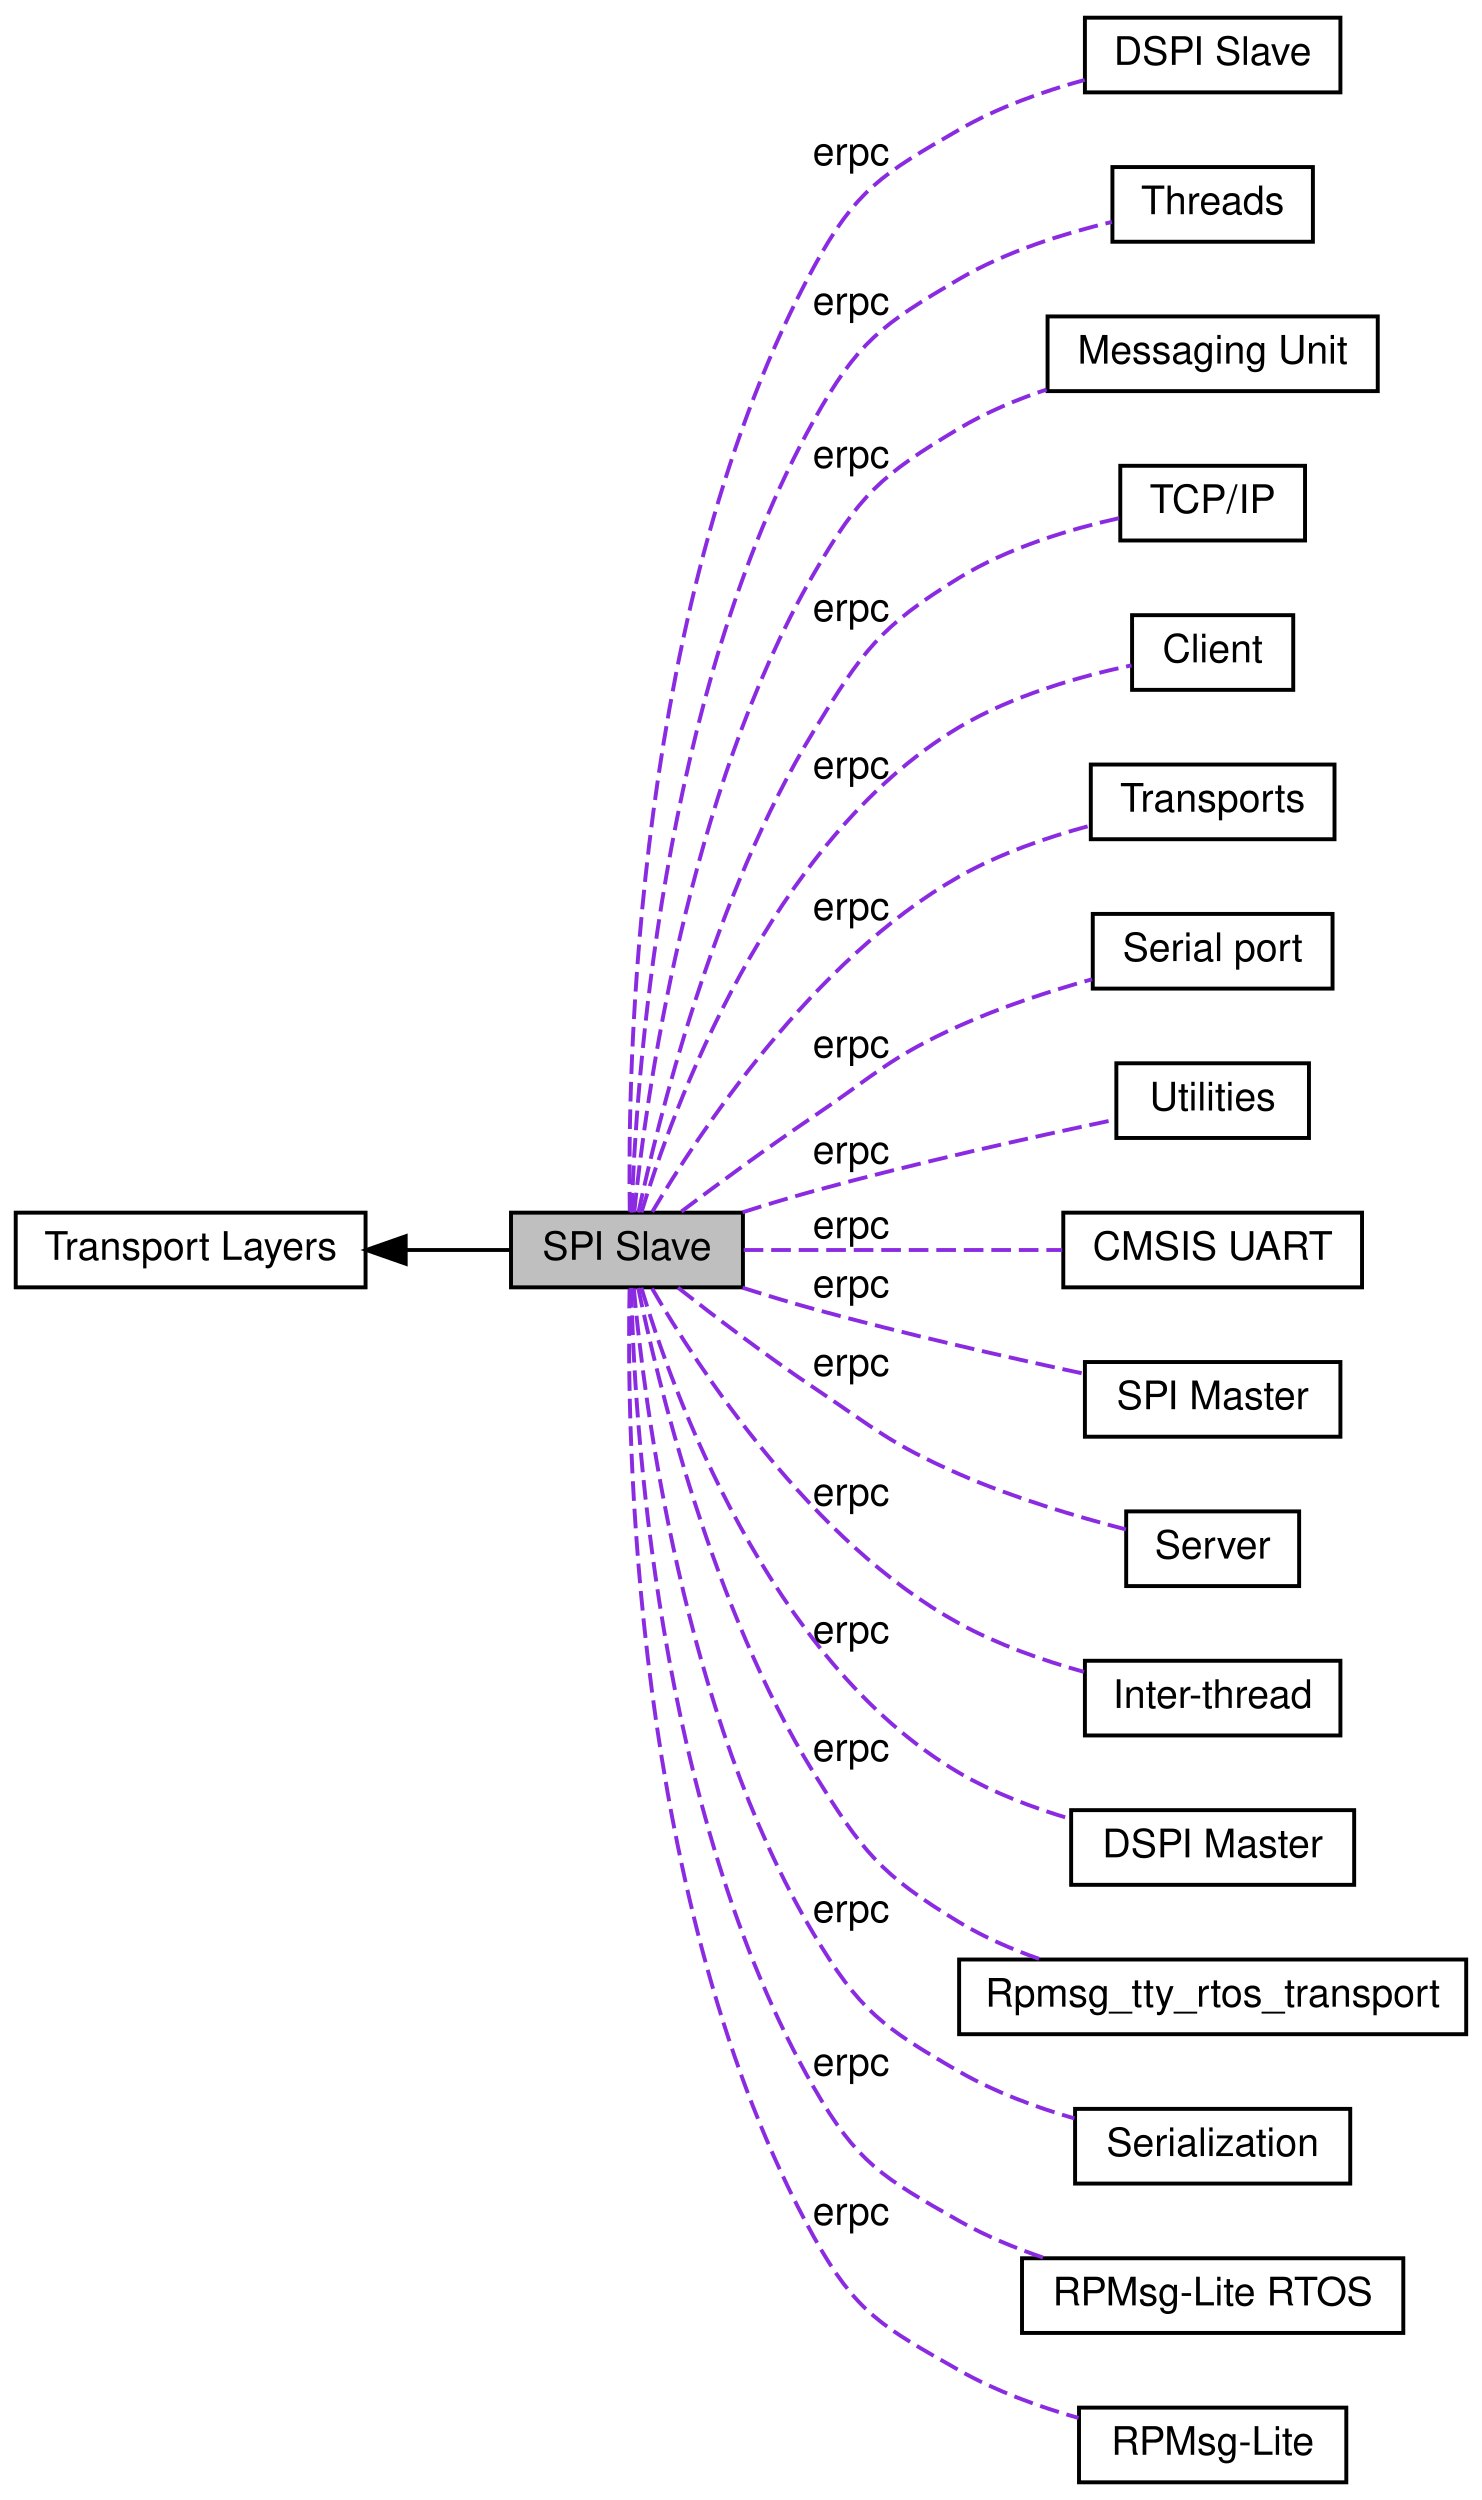
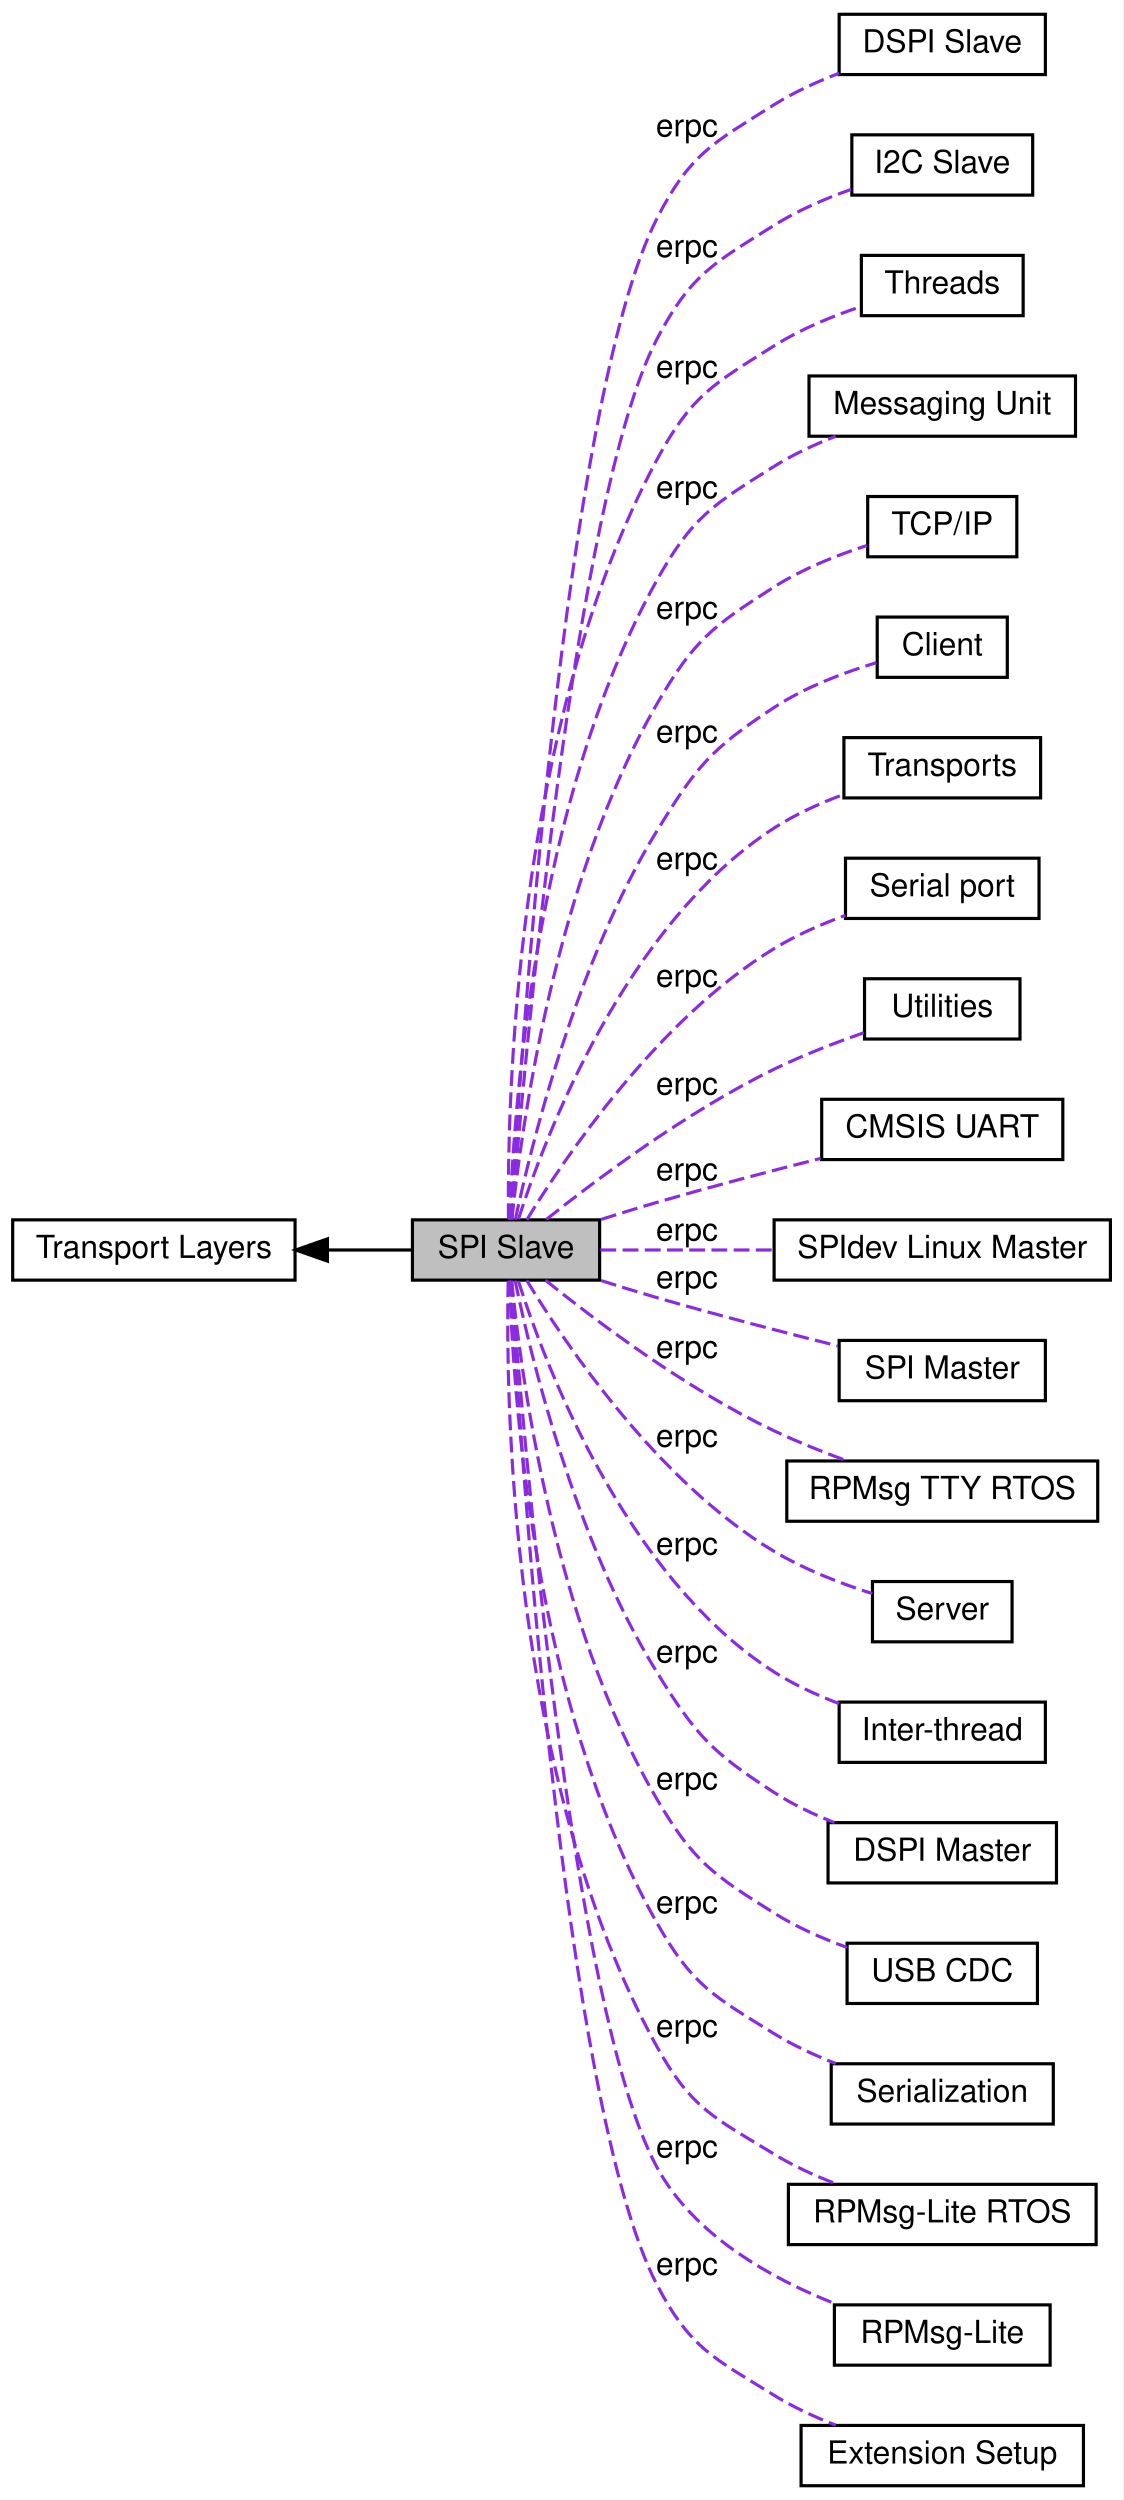
- <svg xmlns="http://www.w3.org/2000/svg" xmlns:xlink="http://www.w3.org/1999/xlink" width="377pt" height="636pt" viewBox="0.00 0.00 377.00 636.00">
-   <g id="graph0" class="graph" transform="scale(1 1) rotate(0) translate(4 632)">
-     <polygon fill="white" stroke="none" points="-4,4 -4,-632 373,-632 373,4 -4,4" />
+ <svg xmlns="http://www.w3.org/2000/svg" xmlns:xlink="http://www.w3.org/1999/xlink" width="354pt" height="788pt" viewBox="0.00 0.00 354.00 788.00">
+   <g id="graph0" class="graph" transform="scale(1 1) rotate(0) translate(4 784)">
+     <polygon fill="white" stroke="none" points="-4,4 -4,-784 350,-784 350,4 -4,4" />
    <g id="node1" class="node">
      <g id="a_node1">
        <a xlink:href="group__transports.html" target="_top" xlink:title="Transport layer classes. ">
-           <polygon fill="white" stroke="black" points="0,-304.5 0,-323.5 89,-323.5 89,-304.5 0,-304.5" />
-           <text text-anchor="middle" x="44.5" y="-311.5" font-family="Helvetica,sans-Serif" font-size="10.00">Transport Layers</text>
-         </a>
-       </g>
-     </g>
-     <g id="node10" class="node">
-       <polygon fill="#bfbfbf" stroke="black" points="126,-304.5 126,-323.5 185,-323.5 185,-304.5 126,-304.5" />
-       <text text-anchor="middle" x="155.5" y="-311.5" font-family="Helvetica,sans-Serif" font-size="10.00">SPI Slave</text>
+           <polygon fill="white" stroke="black" points="0,-380.5 0,-399.5 89,-399.5 89,-380.5 0,-380.5" />
+           <text text-anchor="middle" x="44.5" y="-387.5" font-family="Helvetica,sans-Serif" font-size="10.00">Transport Layers</text>
+         </a>
+       </g>
+     </g>
+     <g id="node11" class="node">
+       <polygon fill="#bfbfbf" stroke="black" points="126,-380.5 126,-399.5 185,-399.5 185,-380.5 126,-380.5" />
+       <text text-anchor="middle" x="155.5" y="-387.5" font-family="Helvetica,sans-Serif" font-size="10.00">SPI Slave</text>
    </g>
    <g id="edge1" class="edge">
-       <path fill="none" stroke="black" d="M99.43,-314C108.541,-314 117.673,-314 125.808,-314" />
-       <polygon fill="black" stroke="black" points="99.207,-310.5 89.206,-314 99.206,-317.5 99.207,-310.5" />
+       <path fill="none" stroke="black" d="M99.43,-390C108.541,-390 117.673,-390 125.808,-390" />
+       <polygon fill="black" stroke="black" points="99.207,-386.5 89.206,-390 99.206,-393.5 99.207,-386.5" />
    </g>
    <g id="node2" class="node">
      <g id="a_node2">
-         <a xlink:href="group__dspi__slave__transport.html" target="_top" xlink:title="Kinetis SDK DSPI slave driver transport. ">
-           <polygon fill="white" stroke="black" points="272,-608.5 272,-627.5 337,-627.5 337,-608.5 272,-608.5" />
-           <text text-anchor="middle" x="304.5" y="-615.5" font-family="Helvetica,sans-Serif" font-size="10.00">DSPI Slave</text>
+         <a xlink:href="group__dspi__slave__transport.html" target="_top" xlink:title="MCUXpressoSDK DSPI slave driver transport. ">
+           <polygon fill="white" stroke="black" points="260.5,-760.5 260.5,-779.5 325.5,-779.5 325.5,-760.5 260.5,-760.5" />
+           <text text-anchor="middle" x="293" y="-767.5" font-family="Helvetica,sans-Serif" font-size="10.00">DSPI Slave</text>
        </a>
      </g>
    </g>
    <g id="node3" class="node">
      <g id="a_node3">
-         <a xlink:href="group__port__threads.html" target="_top" xlink:title="Threading model. ">
-           <polygon fill="white" stroke="black" points="279,-570.5 279,-589.5 330,-589.5 330,-570.5 279,-570.5" />
-           <text text-anchor="middle" x="304.5" y="-577.5" font-family="Helvetica,sans-Serif" font-size="10.00">Threads</text>
+         <a xlink:href="group__i2c__slave__transport.html" target="_top" xlink:title="MCUXpressoSDK I2C slave driver transport. ">
+           <polygon fill="white" stroke="black" points="264.5,-722.5 264.5,-741.5 321.5,-741.5 321.5,-722.5 264.5,-722.5" />
+           <text text-anchor="middle" x="293" y="-729.5" font-family="Helvetica,sans-Serif" font-size="10.00">I2C Slave</text>
        </a>
      </g>
    </g>
    <g id="node4" class="node">
      <g id="a_node4">
-         <a xlink:href="group__mu__transport.html" target="_top" xlink:title="Messaging Unit transport. ">
-           <polygon fill="white" stroke="black" points="262.5,-532.5 262.5,-551.5 346.5,-551.5 346.5,-532.5 262.5,-532.5" />
-           <text text-anchor="middle" x="304.5" y="-539.5" font-family="Helvetica,sans-Serif" font-size="10.00">Messaging Unit</text>
+         <a xlink:href="group__port__threads.html" target="_top" xlink:title="Threading model. ">
+           <polygon fill="white" stroke="black" points="267.5,-684.5 267.5,-703.5 318.5,-703.5 318.5,-684.5 267.5,-684.5" />
+           <text text-anchor="middle" x="293" y="-691.5" font-family="Helvetica,sans-Serif" font-size="10.00">Threads</text>
        </a>
      </g>
    </g>
    <g id="node5" class="node">
      <g id="a_node5">
-         <a xlink:href="group__tcp__transport.html" target="_top" xlink:title="Simple TCP/IP transport. ">
-           <polygon fill="white" stroke="black" points="281,-494.5 281,-513.5 328,-513.5 328,-494.5 281,-494.5" />
-           <text text-anchor="middle" x="304.5" y="-501.5" font-family="Helvetica,sans-Serif" font-size="10.00">TCP/IP</text>
+         <a xlink:href="group__mu__transport.html" target="_top" xlink:title="Messaging Unit transport. ">
+           <polygon fill="white" stroke="black" points="251,-646.5 251,-665.5 335,-665.5 335,-646.5 251,-646.5" />
+           <text text-anchor="middle" x="293" y="-653.5" font-family="Helvetica,sans-Serif" font-size="10.00">Messaging Unit</text>
        </a>
      </g>
    </g>
    <g id="node6" class="node">
      <g id="a_node6">
-         <a xlink:href="group__infra__client.html" target="_top" xlink:title="Client classes. ">
-           <polygon fill="white" stroke="black" points="284,-456.5 284,-475.5 325,-475.5 325,-456.5 284,-456.5" />
-           <text text-anchor="middle" x="304.5" y="-463.5" font-family="Helvetica,sans-Serif" font-size="10.00">Client</text>
+         <a xlink:href="group__tcp__transport.html" target="_top" xlink:title="Simple TCP/IP transport. ">
+           <polygon fill="white" stroke="black" points="269.5,-608.5 269.5,-627.5 316.5,-627.5 316.5,-608.5 269.5,-608.5" />
+           <text text-anchor="middle" x="293" y="-615.5" font-family="Helvetica,sans-Serif" font-size="10.00">TCP/IP</text>
        </a>
      </g>
    </g>
    <g id="node7" class="node">
      <g id="a_node7">
-         <a xlink:href="group__infra__transport.html" target="_top" xlink:title="Superclasses for building transports. ">
-           <polygon fill="white" stroke="black" points="273.5,-418.5 273.5,-437.5 335.5,-437.5 335.5,-418.5 273.5,-418.5" />
-           <text text-anchor="middle" x="304.5" y="-425.5" font-family="Helvetica,sans-Serif" font-size="10.00">Transports</text>
+         <a xlink:href="group__infra__client.html" target="_top" xlink:title="Client classes. ">
+           <polygon fill="white" stroke="black" points="272.5,-570.5 272.5,-589.5 313.5,-589.5 313.5,-570.5 272.5,-570.5" />
+           <text text-anchor="middle" x="293" y="-577.5" font-family="Helvetica,sans-Serif" font-size="10.00">Client</text>
        </a>
      </g>
    </g>
    <g id="node8" class="node">
      <g id="a_node8">
-         <a xlink:href="group__serial__transport.html" target="_top" xlink:title="POSIX and Win32 serial port transport. ">
-           <polygon fill="white" stroke="black" points="274,-380.5 274,-399.5 335,-399.5 335,-380.5 274,-380.5" />
-           <text text-anchor="middle" x="304.5" y="-387.5" font-family="Helvetica,sans-Serif" font-size="10.00">Serial port</text>
+         <a xlink:href="group__infra__transport.html" target="_top" xlink:title="Superclasses for building transports. ">
+           <polygon fill="white" stroke="black" points="262,-532.5 262,-551.5 324,-551.5 324,-532.5 262,-532.5" />
+           <text text-anchor="middle" x="293" y="-539.5" font-family="Helvetica,sans-Serif" font-size="10.00">Transports</text>
        </a>
      </g>
    </g>
    <g id="node9" class="node">
      <g id="a_node9">
+         <a xlink:href="group__serial__transport.html" target="_top" xlink:title="POSIX and Win32 serial port transport. ">
+           <polygon fill="white" stroke="black" points="262.5,-494.5 262.5,-513.5 323.5,-513.5 323.5,-494.5 262.5,-494.5" />
+           <text text-anchor="middle" x="293" y="-501.5" font-family="Helvetica,sans-Serif" font-size="10.00">Serial port</text>
+         </a>
+       </g>
+     </g>
+     <g id="node10" class="node">
+       <g id="a_node10">
        <a xlink:href="group__infra__utility.html" target="_top" xlink:title="Utility code used by the infrastructure. ">
-           <polygon fill="white" stroke="black" points="280,-342.5 280,-361.5 329,-361.5 329,-342.5 280,-342.5" />
-           <text text-anchor="middle" x="304.5" y="-349.5" font-family="Helvetica,sans-Serif" font-size="10.00">Utilities</text>
-         </a>
-       </g>
-     </g>
-     <g id="edge9" class="edge">
-       <path fill="none" stroke="blueviolet" stroke-dasharray="5,2" d="M156.22,-323.78C155.632,-358.734 157.195,-479.861 203,-564 213.823,-583.881 220.403,-587.671 240,-599 249.763,-604.644 261.357,-608.751 271.949,-611.671" />
-       <text text-anchor="middle" x="212.5" y="-590" font-family="Helvetica,sans-Serif" font-size="10.00">erpc</text>
-     </g>
-     <g id="edge7" class="edge">
-       <path fill="none" stroke="blueviolet" stroke-dasharray="5,2" d="M156.691,-323.511C157.694,-354.542 163.952,-454.864 203,-525 214.161,-545.046 220.218,-549.377 240,-561 251.906,-567.995 266.602,-572.607 278.858,-575.533" />
-       <text text-anchor="middle" x="212.5" y="-552" font-family="Helvetica,sans-Serif" font-size="10.00">erpc</text>
+           <polygon fill="white" stroke="black" points="268.5,-456.5 268.5,-475.5 317.5,-475.5 317.5,-456.5 268.5,-456.5" />
+           <text text-anchor="middle" x="293" y="-463.5" font-family="Helvetica,sans-Serif" font-size="10.00">Utilities</text>
+         </a>
+       </g>
+     </g>
+     <g id="edge10" class="edge">
+       <path fill="none" stroke="blueviolet" stroke-dasharray="5,2" d="M157.044,-399.66C159.854,-447.327 173.731,-657.467 203,-715 213.403,-735.45 220.573,-738.793 240,-751 246.266,-754.938 253.468,-758.225 260.474,-760.898" />
+       <text text-anchor="middle" x="212.5" y="-741" font-family="Helvetica,sans-Serif" font-size="10.00">erpc</text>
    </g>
    <g id="edge11" class="edge">
-       <path fill="none" stroke="blueviolet" stroke-dasharray="5,2" d="M157.352,-323.606C160.114,-350.814 170.612,-430.047 203,-486 214.651,-506.127 220.03,-511.082 240,-523 246.818,-527.069 254.574,-530.325 262.267,-532.91" />
-       <text text-anchor="middle" x="212.5" y="-513" font-family="Helvetica,sans-Serif" font-size="10.00">erpc</text>
+       <path fill="none" stroke="blueviolet" stroke-dasharray="5,2" d="M157.251,-399.684C160.802,-443.915 176.843,-626.74 203,-677 213.592,-697.353 220.573,-700.793 240,-713 247.406,-717.653 256.117,-721.399 264.27,-724.295" />
+       <text text-anchor="middle" x="212.5" y="-703" font-family="Helvetica,sans-Serif" font-size="10.00">erpc</text>
+     </g>
+     <g id="edge8" class="edge">
+       <path fill="none" stroke="blueviolet" stroke-dasharray="5,2" d="M156.271,-399.719C155.857,-434.459 157.932,-554.883 203,-639 213.836,-659.224 220.573,-662.793 240,-675 248.382,-680.267 258.437,-684.372 267.462,-687.396" />
+       <text text-anchor="middle" x="212.5" y="-665" font-family="Helvetica,sans-Serif" font-size="10.00">erpc</text>
+     </g>
+     <g id="edge13" class="edge">
+       <path fill="none" stroke="blueviolet" stroke-dasharray="5,2" d="M156.691,-399.511C157.694,-430.542 163.952,-530.864 203,-601 214.161,-621.046 220.573,-624.793 240,-637 245.941,-640.733 252.722,-643.882 259.381,-646.477" />
+       <text text-anchor="middle" x="212.5" y="-627" font-family="Helvetica,sans-Serif" font-size="10.00">erpc</text>
+     </g>
+     <g id="edge20" class="edge">
+       <path fill="none" stroke="blueviolet" stroke-dasharray="5,2" d="M157.352,-399.606C160.114,-426.814 170.612,-506.047 203,-562 214.651,-582.127 220.394,-586.492 240,-599 248.913,-604.686 259.768,-608.994 269.249,-612.058" />
+       <text text-anchor="middle" x="212.5" y="-589" font-family="Helvetica,sans-Serif" font-size="10.00">erpc</text>
+     </g>
+     <g id="edge2" class="edge">
+       <path fill="none" stroke="blueviolet" stroke-dasharray="5,2" d="M158.416,-399.553C163.245,-422.15 177.393,-480.13 203,-522 215.466,-542.383 220.028,-547.886 240,-561 249.802,-567.436 262.071,-572.053 272.23,-575.123" />
+       <text text-anchor="middle" x="212.5" y="-550" font-family="Helvetica,sans-Serif" font-size="10.00">erpc</text>
+     </g>
+     <g id="edge4" class="edge">
+       <path fill="none" stroke="blueviolet" stroke-dasharray="5,2" d="M159.416,-399.746C167.515,-424.957 192.854,-492.479 240,-523 246.616,-527.283 254.329,-530.772 261.757,-533.535" />
+       <text text-anchor="middle" x="212.5" y="-510" font-family="Helvetica,sans-Serif" font-size="10.00">erpc</text>
    </g>
    <g id="edge17" class="edge">
-       <path fill="none" stroke="blueviolet" stroke-dasharray="5,2" d="M158.416,-323.553C163.245,-346.15 177.393,-404.13 203,-446 215.466,-466.383 219.646,-472.487 240,-485 252.45,-492.654 268.175,-497.39 280.862,-500.219" />
-       <text text-anchor="middle" x="212.5" y="-474" font-family="Helvetica,sans-Serif" font-size="10.00">erpc</text>
-     </g>
-     <g id="edge2" class="edge">
-       <path fill="none" stroke="blueviolet" stroke-dasharray="5,2" d="M159.18,-323.574C166.854,-348.97 191.538,-418.078 240,-447 253.537,-455.079 270.771,-459.953 283.869,-462.738" />
-       <text text-anchor="middle" x="212.5" y="-434" font-family="Helvetica,sans-Serif" font-size="10.00">erpc</text>
-     </g>
-     <g id="edge4" class="edge">
-       <path fill="none" stroke="blueviolet" stroke-dasharray="5,2" d="M161.945,-323.704C173.516,-343.342 202.585,-387.729 240,-409 250.204,-414.801 262.357,-418.996 273.287,-421.943" />
-       <text text-anchor="middle" x="212.5" y="-398" font-family="Helvetica,sans-Serif" font-size="10.00">erpc</text>
-     </g>
-     <g id="edge15" class="edge">
-       <path fill="none" stroke="blueviolet" stroke-dasharray="5,2" d="M169.342,-323.791C178.576,-330.733 191.395,-340.167 203,-348 219.049,-358.833 222.347,-363.044 240,-371 250.701,-375.823 262.955,-379.819 273.826,-382.881" />
-       <text text-anchor="middle" x="212.5" y="-363" font-family="Helvetica,sans-Serif" font-size="10.00">erpc</text>
+       <path fill="none" stroke="blueviolet" stroke-dasharray="5,2" d="M162.052,-399.522C173.821,-418.824 203.236,-462.624 240,-485 246.897,-489.198 254.866,-492.686 262.462,-495.479" />
+       <text text-anchor="middle" x="212.5" y="-473" font-family="Helvetica,sans-Serif" font-size="10.00">erpc</text>
    </g>
    <g id="edge5" class="edge">
-       <path fill="none" stroke="blueviolet" stroke-dasharray="5,2" d="M184.908,-323.597C190.857,-325.484 197.111,-327.38 203,-329 229.059,-336.17 259.342,-342.884 279.8,-347.185" />
-       <text text-anchor="middle" x="212.5" y="-336" font-family="Helvetica,sans-Serif" font-size="10.00">erpc</text>
-     </g>
-     <g id="node11" class="node">
-       <g id="a_node11">
-         <a xlink:href="group__uart__transport.html" target="_top" xlink:title="CMSIS UART driver transport. ">
-           <polygon fill="white" stroke="black" points="266.5,-304.5 266.5,-323.5 342.5,-323.5 342.5,-304.5 266.5,-304.5" />
-           <text text-anchor="middle" x="304.5" y="-311.5" font-family="Helvetica,sans-Serif" font-size="10.00">CMSIS UART</text>
-         </a>
-       </g>
-     </g>
-     <g id="edge18" class="edge">
-       <path fill="none" stroke="blueviolet" stroke-dasharray="5,2" d="M185.192,-314C208.337,-314 241.066,-314 266.236,-314" />
-       <text text-anchor="middle" x="212.5" y="-317" font-family="Helvetica,sans-Serif" font-size="10.00">erpc</text>
+       <path fill="none" stroke="blueviolet" stroke-dasharray="5,2" d="M168.262,-399.682C183.835,-412.1 212.543,-433.627 240,-447 248.987,-451.377 259.254,-455.333 268.278,-458.489" />
+       <text text-anchor="middle" x="212.5" y="-439" font-family="Helvetica,sans-Serif" font-size="10.00">erpc</text>
    </g>
    <g id="node12" class="node">
      <g id="a_node12">
-         <a xlink:href="group__spi__master__transport.html" target="_top" xlink:title="Kinetis SDK SPI master driver transport. ">
-           <polygon fill="white" stroke="black" points="272,-266.5 272,-285.5 337,-285.5 337,-266.5 272,-266.5" />
-           <text text-anchor="middle" x="304.5" y="-273.5" font-family="Helvetica,sans-Serif" font-size="10.00">SPI Master</text>
-         </a>
-       </g>
-     </g>
-     <g id="edge16" class="edge">
-       <path fill="none" stroke="blueviolet" stroke-dasharray="5,2" d="M184.908,-304.403C190.857,-302.516 197.111,-300.62 203,-299 225.78,-292.732 251.788,-286.813 271.639,-282.549" />
-       <text text-anchor="middle" x="212.5" y="-302" font-family="Helvetica,sans-Serif" font-size="10.00">erpc</text>
+         <a xlink:href="group__uart__transport.html" target="_top" xlink:title="CMSIS UART driver transport. ">
+           <polygon fill="white" stroke="black" points="255,-418.5 255,-437.5 331,-437.5 331,-418.5 255,-418.5" />
+           <text text-anchor="middle" x="293" y="-425.5" font-family="Helvetica,sans-Serif" font-size="10.00">CMSIS UART</text>
+         </a>
+       </g>
+     </g>
+     <g id="edge21" class="edge">
+       <path fill="none" stroke="blueviolet" stroke-dasharray="5,2" d="M185.44,-399.628C191.237,-401.474 197.298,-403.345 203,-405 219.859,-409.893 238.662,-414.828 254.626,-418.865" />
+       <text text-anchor="middle" x="212.5" y="-412" font-family="Helvetica,sans-Serif" font-size="10.00">erpc</text>
    </g>
    <g id="node13" class="node">
      <g id="a_node13">
-         <a xlink:href="group__infra__server.html" target="_top" xlink:title="Server classes. ">
-           <polygon fill="white" stroke="black" points="282.5,-228.5 282.5,-247.5 326.5,-247.5 326.5,-228.5 282.5,-228.5" />
-           <text text-anchor="middle" x="304.5" y="-235.5" font-family="Helvetica,sans-Serif" font-size="10.00">Server</text>
-         </a>
-       </g>
-     </g>
-     <g id="edge6" class="edge">
-       <path fill="none" stroke="blueviolet" stroke-dasharray="5,2" d="M168.475,-304.418C177.714,-297.166 190.916,-287.105 203,-279 218.889,-268.343 222.481,-264.689 240,-257 253.698,-250.988 269.859,-246.182 282.449,-242.908" />
-       <text text-anchor="middle" x="212.5" y="-282" font-family="Helvetica,sans-Serif" font-size="10.00">erpc</text>
+         <a xlink:href="group__spidev__master__transport.html" target="_top" xlink:title="SPIdev Linux transport. ">
+           <polygon fill="white" stroke="black" points="240,-380.5 240,-399.5 346,-399.5 346,-380.5 240,-380.5" />
+           <text text-anchor="middle" x="293" y="-387.5" font-family="Helvetica,sans-Serif" font-size="10.00">SPIdev Linux Master</text>
+         </a>
+       </g>
+     </g>
+     <g id="edge19" class="edge">
+       <path fill="none" stroke="blueviolet" stroke-dasharray="5,2" d="M185.236,-390C201.084,-390 221.252,-390 239.782,-390" />
+       <text text-anchor="middle" x="212.5" y="-393" font-family="Helvetica,sans-Serif" font-size="10.00">erpc</text>
    </g>
    <g id="node14" class="node">
      <g id="a_node14">
-         <a xlink:href="group__itbp__transport.html" target="_top" xlink:title="Simple inter-thread communications transport. ">
-           <polygon fill="white" stroke="black" points="272,-190.5 272,-209.5 337,-209.5 337,-190.5 272,-190.5" />
-           <text text-anchor="middle" x="304.5" y="-197.5" font-family="Helvetica,sans-Serif" font-size="10.00">Inter-thread</text>
-         </a>
-       </g>
-     </g>
-     <g id="edge10" class="edge">
-       <path fill="none" stroke="blueviolet" stroke-dasharray="5,2" d="M161.893,-304.203C173.368,-284.393 202.269,-239.705 240,-219 249.785,-213.63 261.272,-209.602 271.766,-206.669" />
-       <text text-anchor="middle" x="212.5" y="-249" font-family="Helvetica,sans-Serif" font-size="10.00">erpc</text>
+         <a xlink:href="group__spi__master__transport.html" target="_top" xlink:title="MCUXpressoSDK SPI master driver transport. ">
+           <polygon fill="white" stroke="black" points="260.5,-342.5 260.5,-361.5 325.5,-361.5 325.5,-342.5 260.5,-342.5" />
+           <text text-anchor="middle" x="293" y="-349.5" font-family="Helvetica,sans-Serif" font-size="10.00">SPI Master</text>
+         </a>
+       </g>
+     </g>
+     <g id="edge18" class="edge">
+       <path fill="none" stroke="blueviolet" stroke-dasharray="5,2" d="M185.44,-380.372C191.237,-378.526 197.298,-376.655 203,-375 221.852,-369.529 243.134,-364.005 260.159,-359.743" />
+       <text text-anchor="middle" x="212.5" y="-378" font-family="Helvetica,sans-Serif" font-size="10.00">erpc</text>
    </g>
    <g id="node15" class="node">
      <g id="a_node15">
-         <a xlink:href="group__dspi__master__transport.html" target="_top" xlink:title="Kinetis SDK DSPI master driver transport. ">
-           <polygon fill="white" stroke="black" points="268.5,-152.5 268.5,-171.5 340.5,-171.5 340.5,-152.5 268.5,-152.5" />
-           <text text-anchor="middle" x="304.5" y="-159.5" font-family="Helvetica,sans-Serif" font-size="10.00">DSPI Master</text>
-         </a>
-       </g>
-     </g>
-     <g id="edge8" class="edge">
-       <path fill="none" stroke="blueviolet" stroke-dasharray="5,2" d="M159.158,-304.39C166.779,-278.903 191.341,-209.589 240,-181 248.632,-175.928 258.73,-172.11 268.302,-169.278" />
-       <text text-anchor="middle" x="212.5" y="-214" font-family="Helvetica,sans-Serif" font-size="10.00">erpc</text>
+         <a xlink:href="group__rpmsg__tty__rtos__transport.html" target="_top" xlink:title="RPMsg TTY RTOS transport. ">
+           <polygon fill="white" stroke="black" points="244,-304.5 244,-323.5 342,-323.5 342,-304.5 244,-304.5" />
+           <text text-anchor="middle" x="293" y="-311.5" font-family="Helvetica,sans-Serif" font-size="10.00">RPMsg TTY RTOS</text>
+         </a>
+       </g>
+     </g>
+     <g id="edge16" class="edge">
+       <path fill="none" stroke="blueviolet" stroke-dasharray="5,2" d="M167.955,-380.449C183.422,-367.975 212.254,-346.177 240,-333 247.293,-329.536 255.399,-326.3 262.998,-323.515" />
+       <text text-anchor="middle" x="212.5" y="-356" font-family="Helvetica,sans-Serif" font-size="10.00">erpc</text>
    </g>
    <g id="node16" class="node">
      <g id="a_node16">
-         <a xlink:href="group__rpmsg__tty__rtos__transport.html" target="_top" xlink:title="Rpmsg_tty_rtos_transport">
-           <polygon fill="white" stroke="black" points="240,-114.5 240,-133.5 369,-133.5 369,-114.5 240,-114.5" />
-           <text text-anchor="middle" x="304.5" y="-121.5" font-family="Helvetica,sans-Serif" font-size="10.00">Rpmsg_tty_rtos_transport</text>
-         </a>
-       </g>
-     </g>
-     <g id="edge14" class="edge">
-       <path fill="none" stroke="blueviolet" stroke-dasharray="5,2" d="M158.363,-304.352C163.078,-281.534 176.997,-223.015 203,-181 215.405,-160.956 219.839,-155.215 240,-143 246.299,-139.184 253.417,-136.088 260.551,-133.591" />
-       <text text-anchor="middle" x="212.5" y="-184" font-family="Helvetica,sans-Serif" font-size="10.00">erpc</text>
+         <a xlink:href="group__infra__server.html" target="_top" xlink:title="Server classes. ">
+           <polygon fill="white" stroke="black" points="271,-266.5 271,-285.5 315,-285.5 315,-266.5 271,-266.5" />
+           <text text-anchor="middle" x="293" y="-273.5" font-family="Helvetica,sans-Serif" font-size="10.00">Server</text>
+         </a>
+       </g>
+     </g>
+     <g id="edge6" class="edge">
+       <path fill="none" stroke="blueviolet" stroke-dasharray="5,2" d="M162.025,-380.433C173.743,-361.048 203.07,-317.102 240,-295 249.567,-289.274 261.14,-284.836 270.938,-281.695" />
+       <text text-anchor="middle" x="212.5" y="-328" font-family="Helvetica,sans-Serif" font-size="10.00">erpc</text>
    </g>
    <g id="node17" class="node">
      <g id="a_node17">
-         <a xlink:href="group__infra__codec.html" target="_top" xlink:title="Classes used for message serialization. ">
-           <polygon fill="white" stroke="black" points="269.5,-76.5 269.5,-95.5 339.5,-95.5 339.5,-76.5 269.5,-76.5" />
-           <text text-anchor="middle" x="304.5" y="-83.5" font-family="Helvetica,sans-Serif" font-size="10.00">Serialization</text>
-         </a>
-       </g>
-     </g>
-     <g id="edge3" class="edge">
-       <path fill="none" stroke="blueviolet" stroke-dasharray="5,2" d="M157.245,-304.236C159.728,-276.591 169.56,-196.148 203,-140 214.583,-120.552 220.403,-116.329 240,-105 248.966,-99.817 259.476,-95.929 269.337,-93.068" />
-       <text text-anchor="middle" x="212.5" y="-143" font-family="Helvetica,sans-Serif" font-size="10.00">erpc</text>
+         <a xlink:href="group__itbp__transport.html" target="_top" xlink:title="Simple inter-thread communications transport. ">
+           <polygon fill="white" stroke="black" points="260.5,-228.5 260.5,-247.5 325.5,-247.5 325.5,-228.5 260.5,-228.5" />
+           <text text-anchor="middle" x="293" y="-235.5" font-family="Helvetica,sans-Serif" font-size="10.00">Inter-thread</text>
+         </a>
+       </g>
+     </g>
+     <g id="edge12" class="edge">
+       <path fill="none" stroke="blueviolet" stroke-dasharray="5,2" d="M159.393,-380.218C167.436,-354.92 192.651,-287.206 240,-257 246.239,-253.02 253.43,-249.715 260.435,-247.039" />
+       <text text-anchor="middle" x="212.5" y="-294" font-family="Helvetica,sans-Serif" font-size="10.00">erpc</text>
    </g>
    <g id="node18" class="node">
      <g id="a_node18">
-         <a xlink:href="group__rpmsg__lite__rtos__transport.html" target="_top" xlink:title="RPMsg-Lite zero copy transport using RTOS API. ">
-           <polygon fill="white" stroke="black" points="256,-38.5 256,-57.5 353,-57.5 353,-38.5 256,-38.5" />
-           <text text-anchor="middle" x="304.5" y="-45.5" font-family="Helvetica,sans-Serif" font-size="10.00">RPMsg-Lite RTOS</text>
-         </a>
-       </g>
-     </g>
-     <g id="edge12" class="edge">
-       <path fill="none" stroke="blueviolet" stroke-dasharray="5,2" d="M156.587,-304.353C157.271,-272.89 162.663,-171.241 203,-101 214.122,-81.633 220.585,-78.038 240,-67 246.702,-63.19 254.246,-60.072 261.732,-57.546" />
-       <text text-anchor="middle" x="212.5" y="-104" font-family="Helvetica,sans-Serif" font-size="10.00">erpc</text>
+         <a xlink:href="group__dspi__master__transport.html" target="_top" xlink:title="MCUXpressoSDK DSPI master driver transport. ">
+           <polygon fill="white" stroke="black" points="257,-190.5 257,-209.5 329,-209.5 329,-190.5 257,-190.5" />
+           <text text-anchor="middle" x="293" y="-197.5" font-family="Helvetica,sans-Serif" font-size="10.00">DSPI Master</text>
+         </a>
+       </g>
+     </g>
+     <g id="edge9" class="edge">
+       <path fill="none" stroke="blueviolet" stroke-dasharray="5,2" d="M158.363,-380.352C163.078,-357.534 176.997,-299.015 203,-257 215.405,-236.956 220.212,-231.81 240,-219 245.809,-215.239 252.464,-212.091 259.029,-209.508" />
+       <text text-anchor="middle" x="212.5" y="-260" font-family="Helvetica,sans-Serif" font-size="10.00">erpc</text>
    </g>
    <g id="node19" class="node">
      <g id="a_node19">
+         <a xlink:href="group___u_s_b___c_d_c__transport.html" target="_top" xlink:title="USB CDC transport. ">
+           <polygon fill="white" stroke="black" points="263,-152.5 263,-171.5 323,-171.5 323,-152.5 263,-152.5" />
+           <text text-anchor="middle" x="293" y="-159.5" font-family="Helvetica,sans-Serif" font-size="10.00">USB CDC</text>
+         </a>
+       </g>
+     </g>
+     <g id="edge22" class="edge">
+       <path fill="none" stroke="blueviolet" stroke-dasharray="5,2" d="M157.299,-380.316C159.924,-352.891 170.093,-273.055 203,-217 214.615,-197.214 220.573,-193.207 240,-181 246.999,-176.602 255.164,-173.015 262.922,-170.19" />
+       <text text-anchor="middle" x="212.5" y="-220" font-family="Helvetica,sans-Serif" font-size="10.00">erpc</text>
+     </g>
+     <g id="node20" class="node">
+       <g id="a_node20">
+         <a xlink:href="group__infra__codec.html" target="_top" xlink:title="Classes used for message serialization. ">
+           <polygon fill="white" stroke="black" points="258,-114.5 258,-133.5 328,-133.5 328,-114.5 258,-114.5" />
+           <text text-anchor="middle" x="293" y="-121.5" font-family="Helvetica,sans-Serif" font-size="10.00">Serialization</text>
+         </a>
+       </g>
+     </g>
+     <g id="edge3" class="edge">
+       <path fill="none" stroke="blueviolet" stroke-dasharray="5,2" d="M156.64,-380.422C157.485,-349.177 163.316,-248.195 203,-178 214.14,-158.295 220.749,-154.908 240,-143 245.967,-139.309 252.759,-136.178 259.421,-133.588" />
+       <text text-anchor="middle" x="212.5" y="-181" font-family="Helvetica,sans-Serif" font-size="10.00">erpc</text>
+     </g>
+     <g id="node21" class="node">
+       <g id="a_node21">
+         <a xlink:href="group__rpmsg__lite__rtos__transport.html" target="_top" xlink:title="RPMsg-Lite zero copy transport using RTOS API. ">
+           <polygon fill="white" stroke="black" points="244.5,-76.5 244.5,-95.5 341.5,-95.5 341.5,-76.5 244.5,-76.5" />
+           <text text-anchor="middle" x="293" y="-83.5" font-family="Helvetica,sans-Serif" font-size="10.00">RPMsg-Lite RTOS</text>
+         </a>
+       </g>
+     </g>
+     <g id="edge14" class="edge">
+       <path fill="none" stroke="blueviolet" stroke-dasharray="5,2" d="M156.167,-380.158C155.402,-344.987 156.438,-223.147 203,-139 213.813,-119.459 220.923,-116.611 240,-105 246.076,-101.302 252.984,-98.154 259.736,-95.548" />
+       <text text-anchor="middle" x="212.5" y="-142" font-family="Helvetica,sans-Serif" font-size="10.00">erpc</text>
+     </g>
+     <g id="node22" class="node">
+       <g id="a_node22">
        <a xlink:href="group__rpmsg__lite__transport.html" target="_top" xlink:title="RPMsg-Lite zero copy transport. ">
-           <polygon fill="white" stroke="black" points="270.5,-0.5 270.5,-19.5 338.5,-19.5 338.5,-0.5 270.5,-0.5" />
-           <text text-anchor="middle" x="304.5" y="-7.5" font-family="Helvetica,sans-Serif" font-size="10.00">RPMsg-Lite</text>
-         </a>
-       </g>
-     </g>
-     <g id="edge13" class="edge">
-       <path fill="none" stroke="blueviolet" stroke-dasharray="5,2" d="M156.167,-304.158C155.402,-268.987 156.438,-147.147 203,-63 213.813,-43.459 220.585,-40.038 240,-29 249.303,-23.711 260.227,-19.757 270.367,-16.867" />
-       <text text-anchor="middle" x="212.5" y="-66" font-family="Helvetica,sans-Serif" font-size="10.00">erpc</text>
+           <polygon fill="white" stroke="black" points="259,-38.5 259,-57.5 327,-57.5 327,-38.5 259,-38.5" />
+           <text text-anchor="middle" x="293" y="-45.5" font-family="Helvetica,sans-Serif" font-size="10.00">RPMsg-Lite</text>
+         </a>
+       </g>
+     </g>
+     <g id="edge15" class="edge">
+       <path fill="none" stroke="blueviolet" stroke-dasharray="5,2" d="M157.211,-380.232C160.588,-335.617 175.974,-151.236 203,-101 214.673,-79.303 239.341,-65.65 259.752,-57.645" />
+       <text text-anchor="middle" x="212.5" y="-104" font-family="Helvetica,sans-Serif" font-size="10.00">erpc</text>
+     </g>
+     <g id="node23" class="node">
+       <g id="a_node23">
+         <a xlink:href="group__port__setup__extensions.html" target="_top" xlink:title="Extension setup functions. ">
+           <polygon fill="white" stroke="black" points="248.5,-0.5 248.5,-19.5 337.5,-19.5 337.5,-0.5 248.5,-0.5" />
+           <text text-anchor="middle" x="293" y="-7.5" font-family="Helvetica,sans-Serif" font-size="10.00">Extension Setup</text>
+         </a>
+       </g>
+     </g>
+     <g id="edge7" class="edge">
+       <path fill="none" stroke="blueviolet" stroke-dasharray="5,2" d="M157.025,-380.302C159.743,-332.449 173.25,-121.505 203,-64 213.401,-43.895 220.749,-40.908 240,-29 245.967,-25.309 252.759,-22.178 259.421,-19.588" />
+       <text text-anchor="middle" x="212.5" y="-67" font-family="Helvetica,sans-Serif" font-size="10.00">erpc</text>
    </g>
  </g>
</svg>
